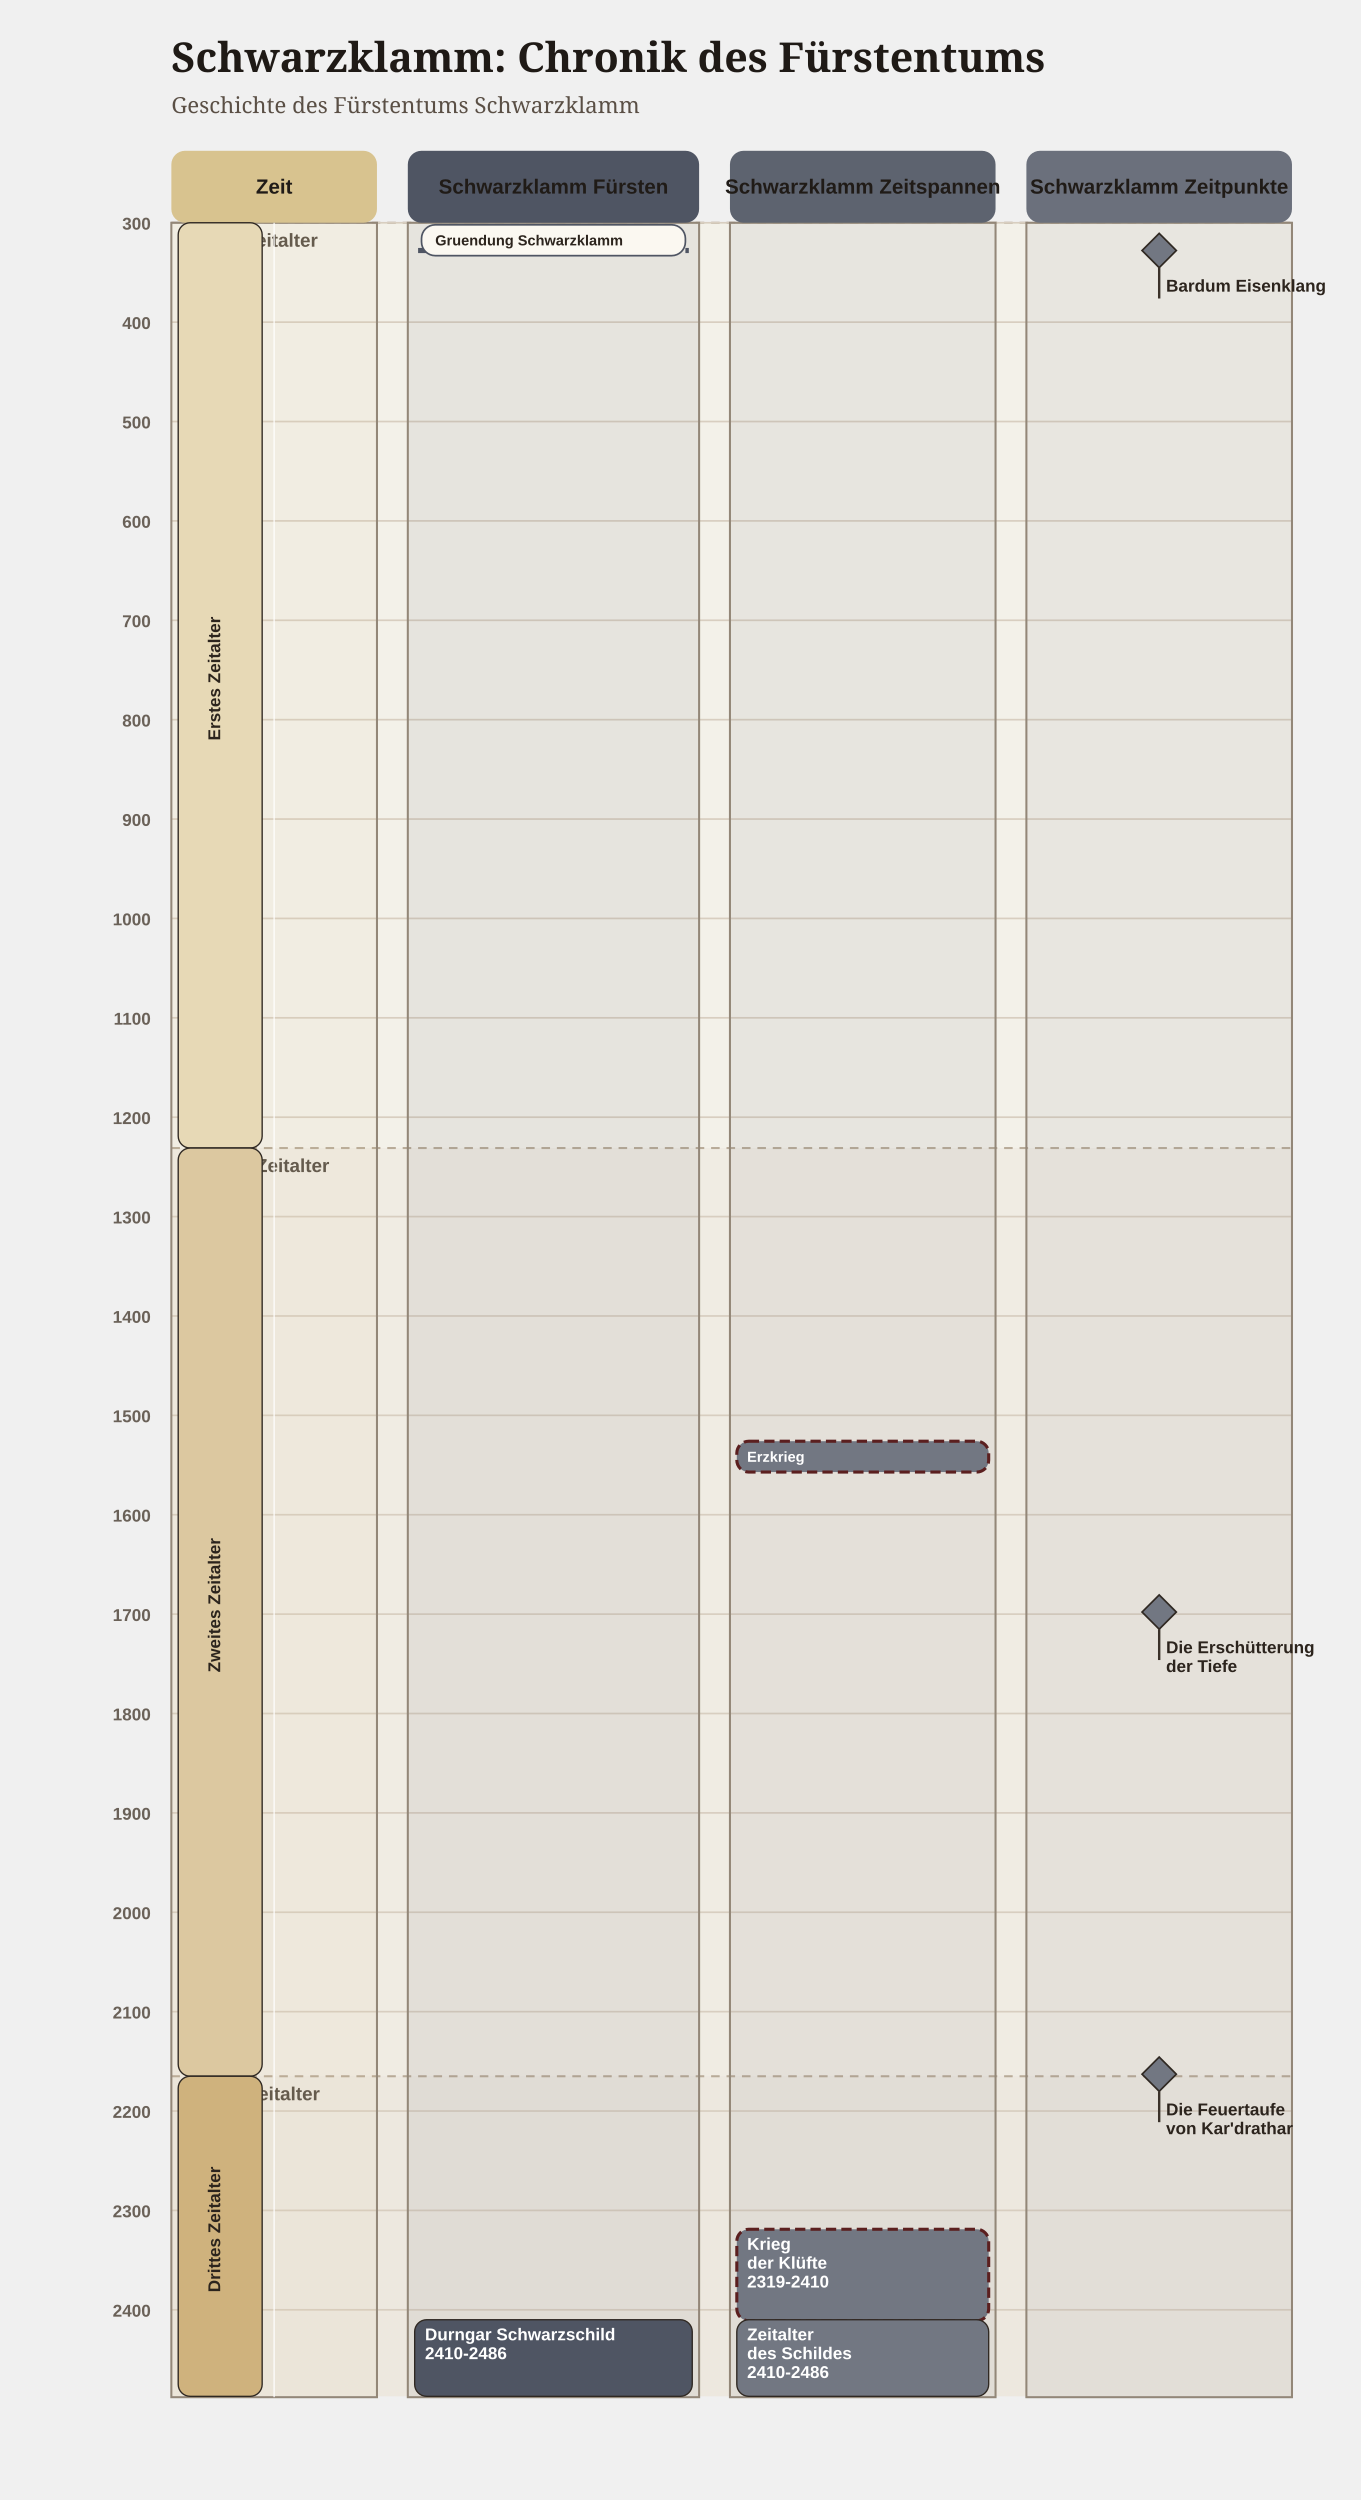
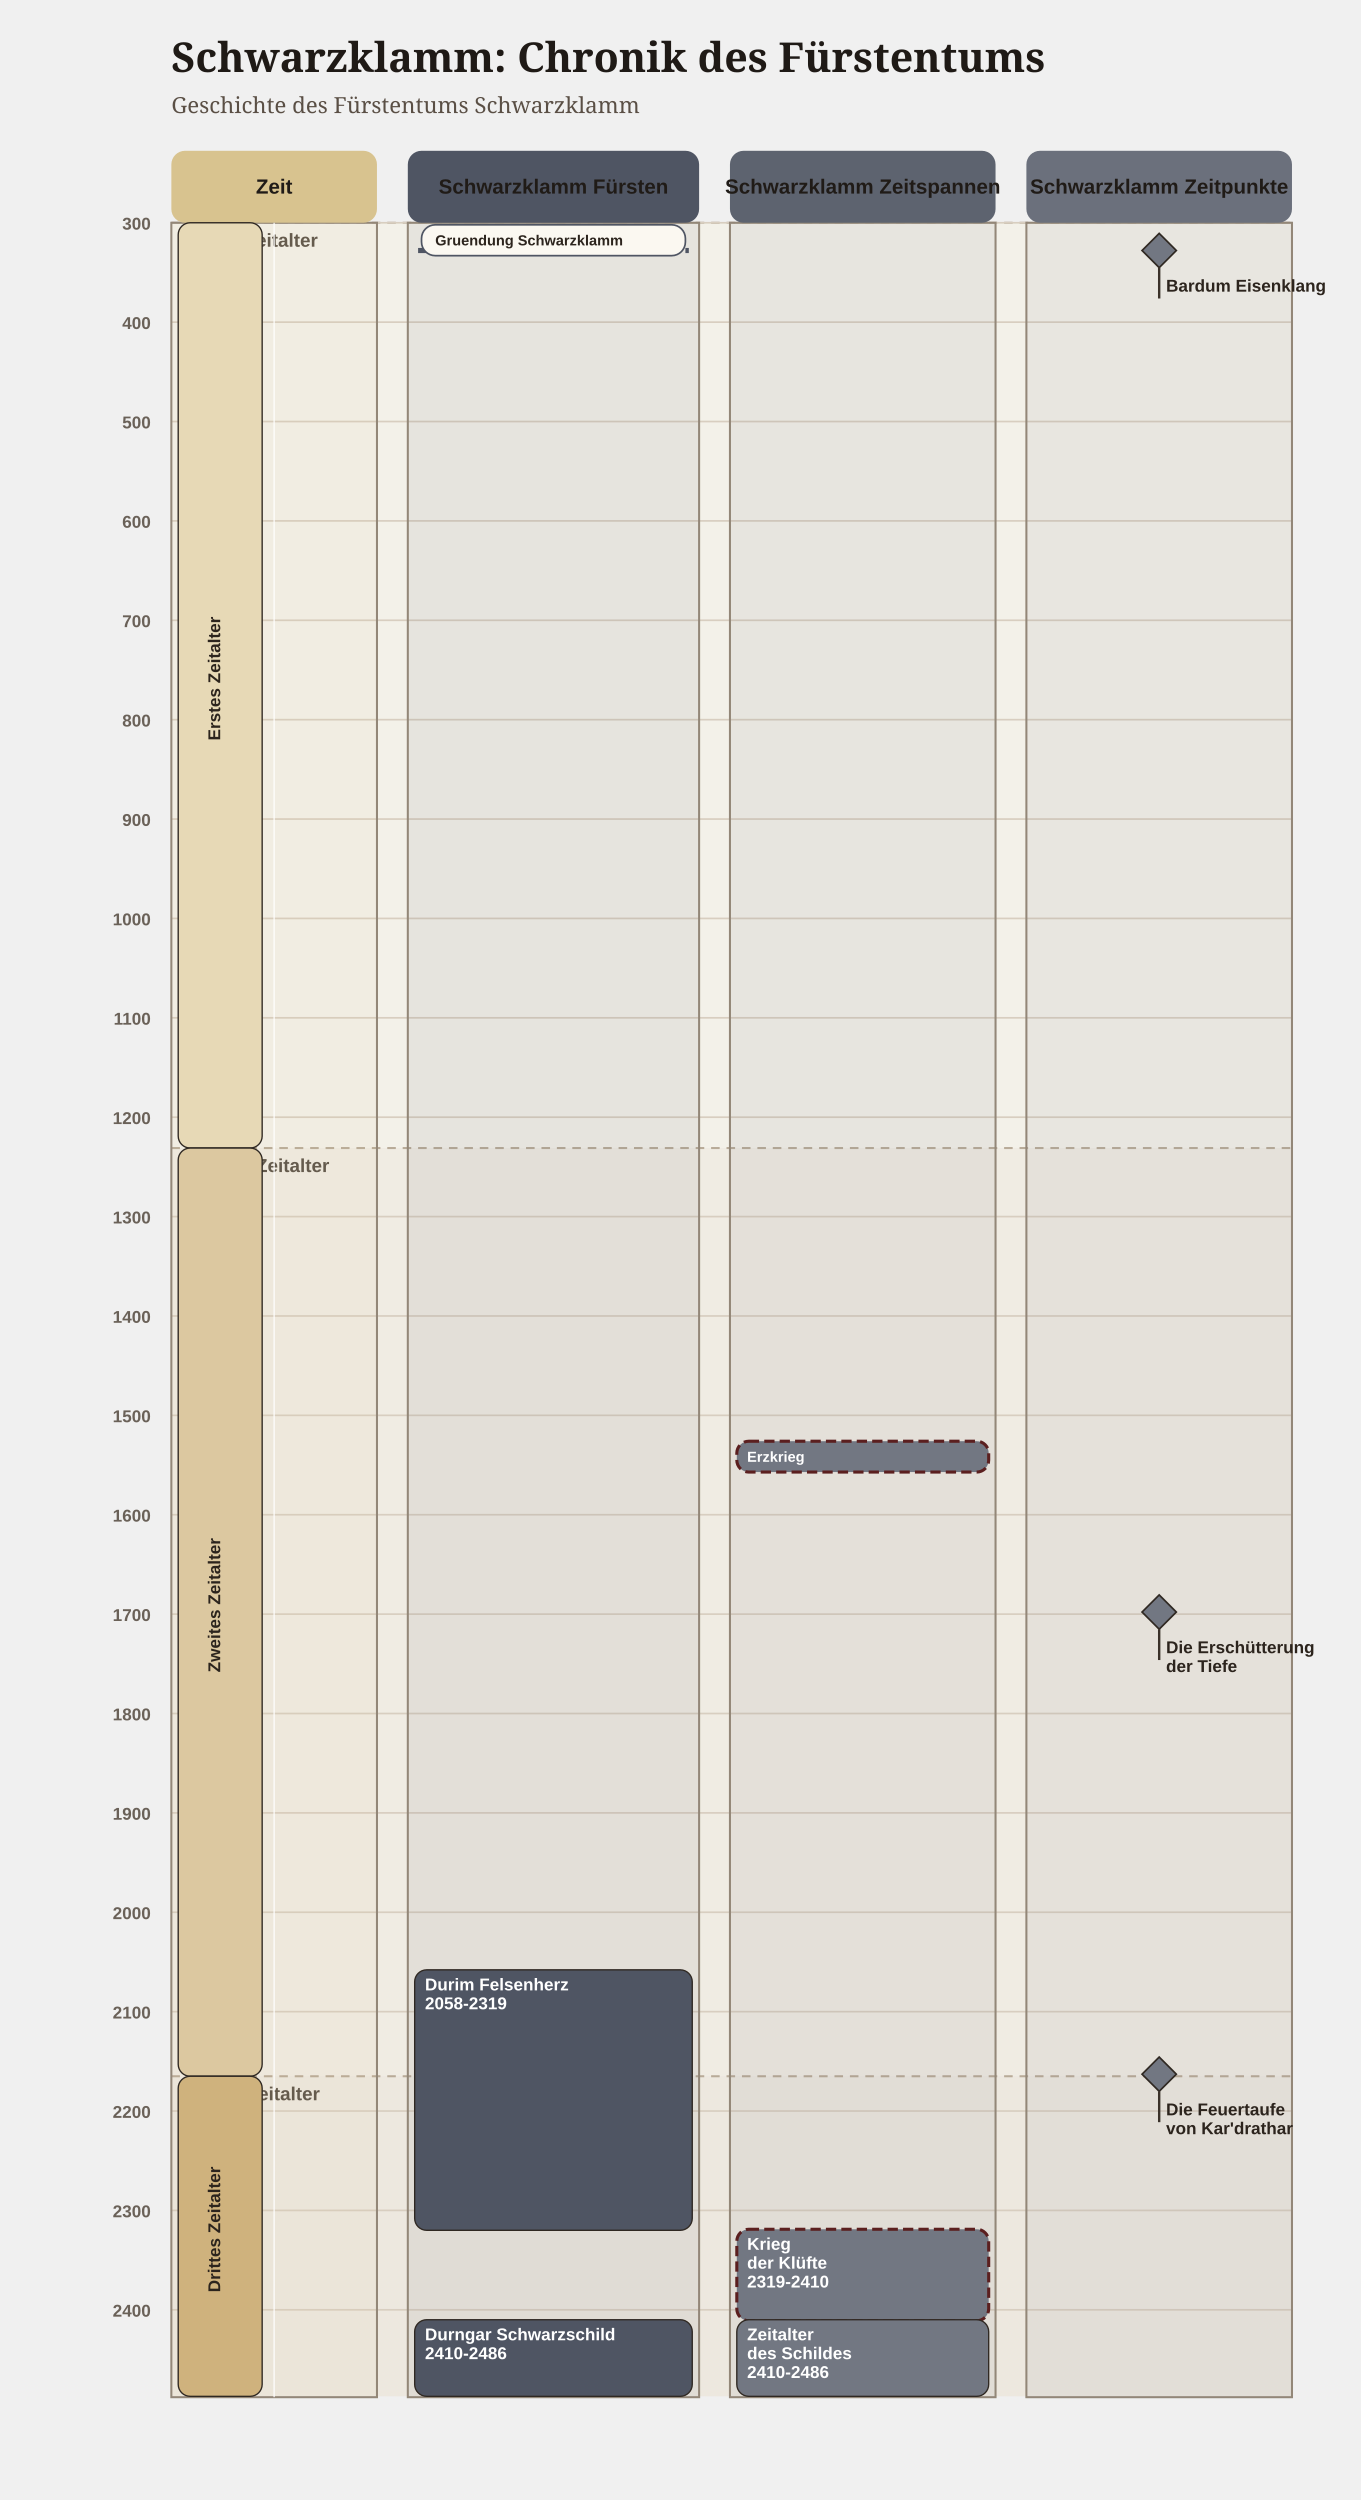
<svg xmlns="http://www.w3.org/2000/svg" width="794" height="1459" viewBox="0 0 794 1459" role="img" aria-labelledby="title desc">
  <style>.title{font:700 24px Georgia, serif;fill:#1f1a16;}.subtitle{font:400 13px Georgia, serif;fill:#5a4f45;}.axis-label{font:600 11px Arial, sans-serif;fill:#5b5248;}.year-label{font:600 10px Arial, sans-serif;fill:#6a6158;}.column-label{font:700 12px Arial, sans-serif;fill:#201b17;}.item-label{font:600 10px Arial, sans-serif;fill:#ffffff;}.item-label-small{font:600 8.5px Arial, sans-serif;fill:#ffffff;}.item-label-dark{font:600 10px Arial, sans-serif;fill:#2c241d;}.item-label-dark-small{font:600 8.5px Arial, sans-serif;fill:#2c241d;}.lane-divider{stroke:#ffffff;stroke-width:1;opacity:0.7;}.column-border{stroke:#938778;stroke-width:1.2;fill:none;}.year-grid{stroke:#d8cec0;stroke-width:1;}.era-line{stroke:#b8ab98;stroke-width:1.2;stroke-dasharray:5 4;}.point-line{stroke:#3a3129;stroke-width:1.4;}</style>
  <text class="title" x="100" y="42">Schwarzklamm: Chronik des Fürstentums</text>
  <text class="subtitle" x="100" y="66">Geschichte des Fürstentums Schwarzklamm</text>
  <rect x="100" y="130.0" width="654" height="540.0" fill="#f7f1df" opacity="0.45" />
  <text class="axis-label" x="106" y="144.0">Erstes Zeitalter</text>
  <line class="era-line" x1="100" y1="130.0" x2="754" y2="130.0" />
  <rect x="100" y="670.0" width="654" height="541.7" fill="#efe6d2" opacity="0.45" />
  <text class="axis-label" x="106" y="684.0">Zweites Zeitalter</text>
  <line class="era-line" x1="100" y1="670.0" x2="754" y2="670.0" />
  <rect x="100" y="1211.7" width="654" height="186.8" fill="#e8ddca" opacity="0.45" />
  <text class="axis-label" x="106" y="1225.7">Drittes Zeitalter</text>
  <line class="era-line" x1="100" y1="1211.7" x2="754" y2="1211.7" />
  <line class="year-grid" x1="100" y1="130.0" x2="754" y2="130.0" />
  <text class="year-label" x="88" y="134.0" text-anchor="end">300</text>
  <line class="year-grid" x1="100" y1="188.0" x2="754" y2="188.0" />
  <text class="year-label" x="88" y="192.0" text-anchor="end">400</text>
  <line class="year-grid" x1="100" y1="246.0" x2="754" y2="246.0" />
  <text class="year-label" x="88" y="250.0" text-anchor="end">500</text>
  <line class="year-grid" x1="100" y1="304.0" x2="754" y2="304.0" />
  <text class="year-label" x="88" y="308.0" text-anchor="end">600</text>
  <line class="year-grid" x1="100" y1="362.0" x2="754" y2="362.0" />
  <text class="year-label" x="88" y="366.0" text-anchor="end">700</text>
  <line class="year-grid" x1="100" y1="420.0" x2="754" y2="420.0" />
  <text class="year-label" x="88" y="424.0" text-anchor="end">800</text>
  <line class="year-grid" x1="100" y1="478.0" x2="754" y2="478.0" />
  <text class="year-label" x="88" y="482.0" text-anchor="end">900</text>
  <line class="year-grid" x1="100" y1="536.0" x2="754" y2="536.0" />
  <text class="year-label" x="88" y="540.0" text-anchor="end">1000</text>
  <line class="year-grid" x1="100" y1="594.0" x2="754" y2="594.0" />
  <text class="year-label" x="88" y="598.0" text-anchor="end">1100</text>
  <line class="year-grid" x1="100" y1="652.0" x2="754" y2="652.0" />
  <text class="year-label" x="88" y="656.0" text-anchor="end">1200</text>
  <line class="year-grid" x1="100" y1="710.0" x2="754" y2="710.0" />
  <text class="year-label" x="88" y="714.0" text-anchor="end">1300</text>
  <line class="year-grid" x1="100" y1="768.0" x2="754" y2="768.0" />
  <text class="year-label" x="88" y="772.0" text-anchor="end">1400</text>
  <line class="year-grid" x1="100" y1="826.0" x2="754" y2="826.0" />
  <text class="year-label" x="88" y="830.0" text-anchor="end">1500</text>
  <line class="year-grid" x1="100" y1="884.0" x2="754" y2="884.0" />
  <text class="year-label" x="88" y="888.0" text-anchor="end">1600</text>
  <line class="year-grid" x1="100" y1="942.0" x2="754" y2="942.0" />
  <text class="year-label" x="88" y="946.0" text-anchor="end">1700</text>
  <line class="year-grid" x1="100" y1="1000.0" x2="754" y2="1000.0" />
  <text class="year-label" x="88" y="1004.0" text-anchor="end">1800</text>
  <line class="year-grid" x1="100" y1="1058.0" x2="754" y2="1058.0" />
  <text class="year-label" x="88" y="1062.0" text-anchor="end">1900</text>
  <line class="year-grid" x1="100" y1="1116.0" x2="754" y2="1116.0" />
  <text class="year-label" x="88" y="1120.0" text-anchor="end">2000</text>
  <line class="year-grid" x1="100" y1="1174.0" x2="754" y2="1174.0" />
  <text class="year-label" x="88" y="1178.0" text-anchor="end">2100</text>
  <line class="year-grid" x1="100" y1="1232.0" x2="754" y2="1232.0" />
  <text class="year-label" x="88" y="1236.0" text-anchor="end">2200</text>
  <line class="year-grid" x1="100" y1="1290.0" x2="754" y2="1290.0" />
  <text class="year-label" x="88" y="1294.0" text-anchor="end">2300</text>
  <line class="year-grid" x1="100" y1="1348.0" x2="754" y2="1348.0" />
  <text class="year-label" x="88" y="1352.0" text-anchor="end">2400</text>
  <rect x="100" y="130" width="120" height="1269" fill="rgba(216, 195, 143, 0.08)" />
  <rect class="column-border" x="100" y="130" width="120" height="1269" />
  <rect x="100" y="88" width="120" height="42" fill="#d8c38f" rx="8" ry="8" />
  <text class="column-label" x="160.0" y="113.0" text-anchor="middle">Zeit</text>
  <line class="lane-divider" x1="160.0" y1="130" x2="160.0" y2="1399" />
  <rect x="238" y="130" width="170" height="1269" fill="rgba(79, 85, 99, 0.08)" />
  <rect class="column-border" x="238" y="130" width="170" height="1269" />
  <rect x="238" y="88" width="170" height="42" fill="#4f5563" rx="8" ry="8" />
  <text class="column-label" x="323.0" y="113.0" text-anchor="middle">Schwarzklamm Fürsten</text>
  <rect x="426" y="130" width="155" height="1269" fill="rgba(93, 99, 111, 0.08)" />
  <rect class="column-border" x="426" y="130" width="155" height="1269" />
  <rect x="426" y="88" width="155" height="42" fill="#5d636f" rx="8" ry="8" />
  <text class="column-label" x="503.5" y="113.0" text-anchor="middle">Schwarzklamm Zeitspannen</text>
  <rect x="599" y="130" width="155" height="1269" fill="rgba(107, 112, 124, 0.08)" />
  <rect class="column-border" x="599" y="130" width="155" height="1269" />
  <rect x="599" y="88" width="155" height="42" fill="#6b707c" rx="8" ry="8" />
  <text class="column-label" x="676.5" y="113.0" text-anchor="middle">Schwarzklamm Zeitpunkte</text>
  <clipPath id="world-erstes-zeitalter-300-1230">
    <rect x="106.0" y="132.0" width="45.0" height="536.0" rx="6" ry="6" />
  </clipPath>
  <rect x="104.0" y="130.0" width="49.0" height="540.0" fill="#e7d9b6" stroke="#2f2822" stroke-width="0.8" rx="7" ry="7" />
  <g clip-path="url(#world-erstes-zeitalter-300-1230)">
    <text class="item-label-dark" text-anchor="middle" transform="translate(128.5 396.0) rotate(-90)">
      <tspan x="0" dy="0">Erstes Zeitalter</tspan>
    </text>
  </g>
  <clipPath id="world-zweites-zeitalter-1231-2164">
    <rect x="106.0" y="672.0" width="45.0" height="537.7" rx="6" ry="6" />
  </clipPath>
  <rect x="104.0" y="670.0" width="49.0" height="541.7" fill="#dcc8a0" stroke="#2f2822" stroke-width="0.8" rx="7" ry="7" />
  <g clip-path="url(#world-zweites-zeitalter-1231-2164)">
    <text class="item-label-dark" text-anchor="middle" transform="translate(128.5 936.8) rotate(-90)">
      <tspan x="0" dy="0">Zweites Zeitalter</tspan>
    </text>
  </g>
  <clipPath id="world-drittes-zeitalter-2165-2486">
    <rect x="106.0" y="1213.7" width="45.0" height="182.8" rx="6" ry="6" />
  </clipPath>
  <rect x="104.0" y="1211.7" width="49.0" height="186.8" fill="#cfb27d" stroke="#2f2822" stroke-width="0.8" rx="7" ry="7" />
  <g clip-path="url(#world-drittes-zeitalter-2165-2486)">
    <text class="item-label-dark" text-anchor="middle" transform="translate(128.5 1301.1) rotate(-90)">
      <tspan x="0" dy="0">Drittes Zeitalter</tspan>
    </text>
  </g>
  <line x1="244.0" y1="146.2" x2="402.0" y2="146.2" stroke="#4f5563" stroke-width="3" stroke-dasharray="8 5" />
  <rect x="246.0" y="131.2" width="154.0" height="18" fill="#fbf8f1" stroke="#4f5563" stroke-width="1" rx="8" ry="8" />
  <text class="item-label-dark-small" x="254.0" y="143.2">
    <tspan x="254.0" dy="0">Gruendung Schwarzklamm</tspan>
  </text>
+   <clipPath id="schwarzklamm-rulers-durim-felsenherz-2058-2319">
+     <rect x="244.0" y="1151.6" width="158.0" height="148.0" rx="6" ry="6" />
+   </clipPath>
+   <rect x="242.0" y="1149.6" width="162.0" height="152.0" fill="#4f5563" stroke="#2f2822" stroke-width="0.8" rx="7" ry="7" />
+   <g clip-path="url(#schwarzklamm-rulers-durim-felsenherz-2058-2319)">
+     <text class="item-label" x="248.0" y="1161.6">
+       <tspan x="248.0" dy="0">Durim Felsenherz</tspan>
+       <tspan x="248.0" dy="11">2058-2319</tspan>
+     </text>
+   </g>
  <clipPath id="schwarzklamm-rulers-durngar-schwarzschild-2410-2486">
    <rect x="244.0" y="1355.8" width="158.0" height="40.7" rx="6" ry="6" />
  </clipPath>
  <rect x="242.0" y="1353.8" width="162.0" height="44.7" fill="#4f5563" stroke="#2f2822" stroke-width="0.8" rx="7" ry="7" />
  <g clip-path="url(#schwarzklamm-rulers-durngar-schwarzschild-2410-2486)">
    <text class="item-label" x="248.0" y="1365.8">
      <tspan x="248.0" dy="0">Durngar Schwarzschild</tspan>
      <tspan x="248.0" dy="11">2410-2486</tspan>
    </text>
  </g>
  <clipPath id="schwarzklamm-ranges-erzkrieg-von-eron-gath-1526-1528">
    <rect x="432.0" y="843.1" width="143.0" height="14.0" rx="6" ry="6" />
  </clipPath>
  <rect x="430.0" y="841.1" width="147.0" height="18.0" fill="#727782" stroke="#5b1f1f" stroke-width="1.8" stroke-dasharray="6 3" rx="7" ry="7" />
  <g clip-path="url(#schwarzklamm-ranges-erzkrieg-von-eron-gath-1526-1528)">
    <text class="item-label-small" x="436.0" y="853.1">
      <tspan x="436.0" dy="0">Erzkrieg</tspan>
    </text>
  </g>
  <clipPath id="schwarzklamm-ranges-krieg-der-kl-fte-2319-2410">
    <rect x="432.0" y="1303.0" width="143.0" height="49.4" rx="6" ry="6" />
  </clipPath>
  <rect x="430.0" y="1301.0" width="147.0" height="53.4" fill="#727782" stroke="#5b1f1f" stroke-width="1.8" stroke-dasharray="6 3" rx="7" ry="7" />
  <g clip-path="url(#schwarzklamm-ranges-krieg-der-kl-fte-2319-2410)">
    <text class="item-label" x="436.0" y="1313.0">
      <tspan x="436.0" dy="0">Krieg</tspan>
      <tspan x="436.0" dy="11">der Klüfte</tspan>
      <tspan x="436.0" dy="11">2319-2410</tspan>
    </text>
  </g>
  <clipPath id="schwarzklamm-ranges-zeitalter-des-schildes-2410-2486">
    <rect x="432.0" y="1355.8" width="143.0" height="40.7" rx="6" ry="6" />
  </clipPath>
  <rect x="430.0" y="1353.8" width="147.0" height="44.7" fill="#727782" stroke="#2f2822" stroke-width="0.8" rx="7" ry="7" />
  <g clip-path="url(#schwarzklamm-ranges-zeitalter-des-schildes-2410-2486)">
    <text class="item-label" x="436.0" y="1365.8">
      <tspan x="436.0" dy="0">Zeitalter</tspan>
      <tspan x="436.0" dy="11">des Schildes</tspan>
      <tspan x="436.0" dy="11">2410-2486</tspan>
    </text>
  </g>
  <polygon points="676.5,136.2 686.5,146.2 676.5,156.2 666.5,146.2" fill="#727782" stroke="#2f2822" stroke-width="1" />
  <line class="point-line" x1="676.5" y1="156.2" x2="676.5" y2="174.2" />
  <text class="item-label-dark" x="680.5" y="170.2">
    <tspan x="680.5" dy="0">Bardum Eisenklang</tspan>
  </text>
  <polygon points="676.5,930.8 686.5,940.8 676.5,950.8 666.5,940.8" fill="#727782" stroke="#2f2822" stroke-width="1" />
  <line class="point-line" x1="676.5" y1="950.8" x2="676.5" y2="968.8" />
  <text class="item-label-dark" x="680.5" y="964.8">
    <tspan x="680.5" dy="0">Die Erschütterung</tspan>
    <tspan x="680.5" dy="11">der Tiefe</tspan>
  </text>
  <polygon points="676.5,1200.5 686.5,1210.5 676.5,1220.5 666.5,1210.5" fill="#727782" stroke="#2f2822" stroke-width="1" />
  <line class="point-line" x1="676.5" y1="1220.5" x2="676.5" y2="1238.5" />
  <text class="item-label-dark" x="680.5" y="1234.5">
    <tspan x="680.5" dy="0">Die Feuertaufe</tspan>
    <tspan x="680.5" dy="11">von Kar'drathar</tspan>
  </text>
</svg>
